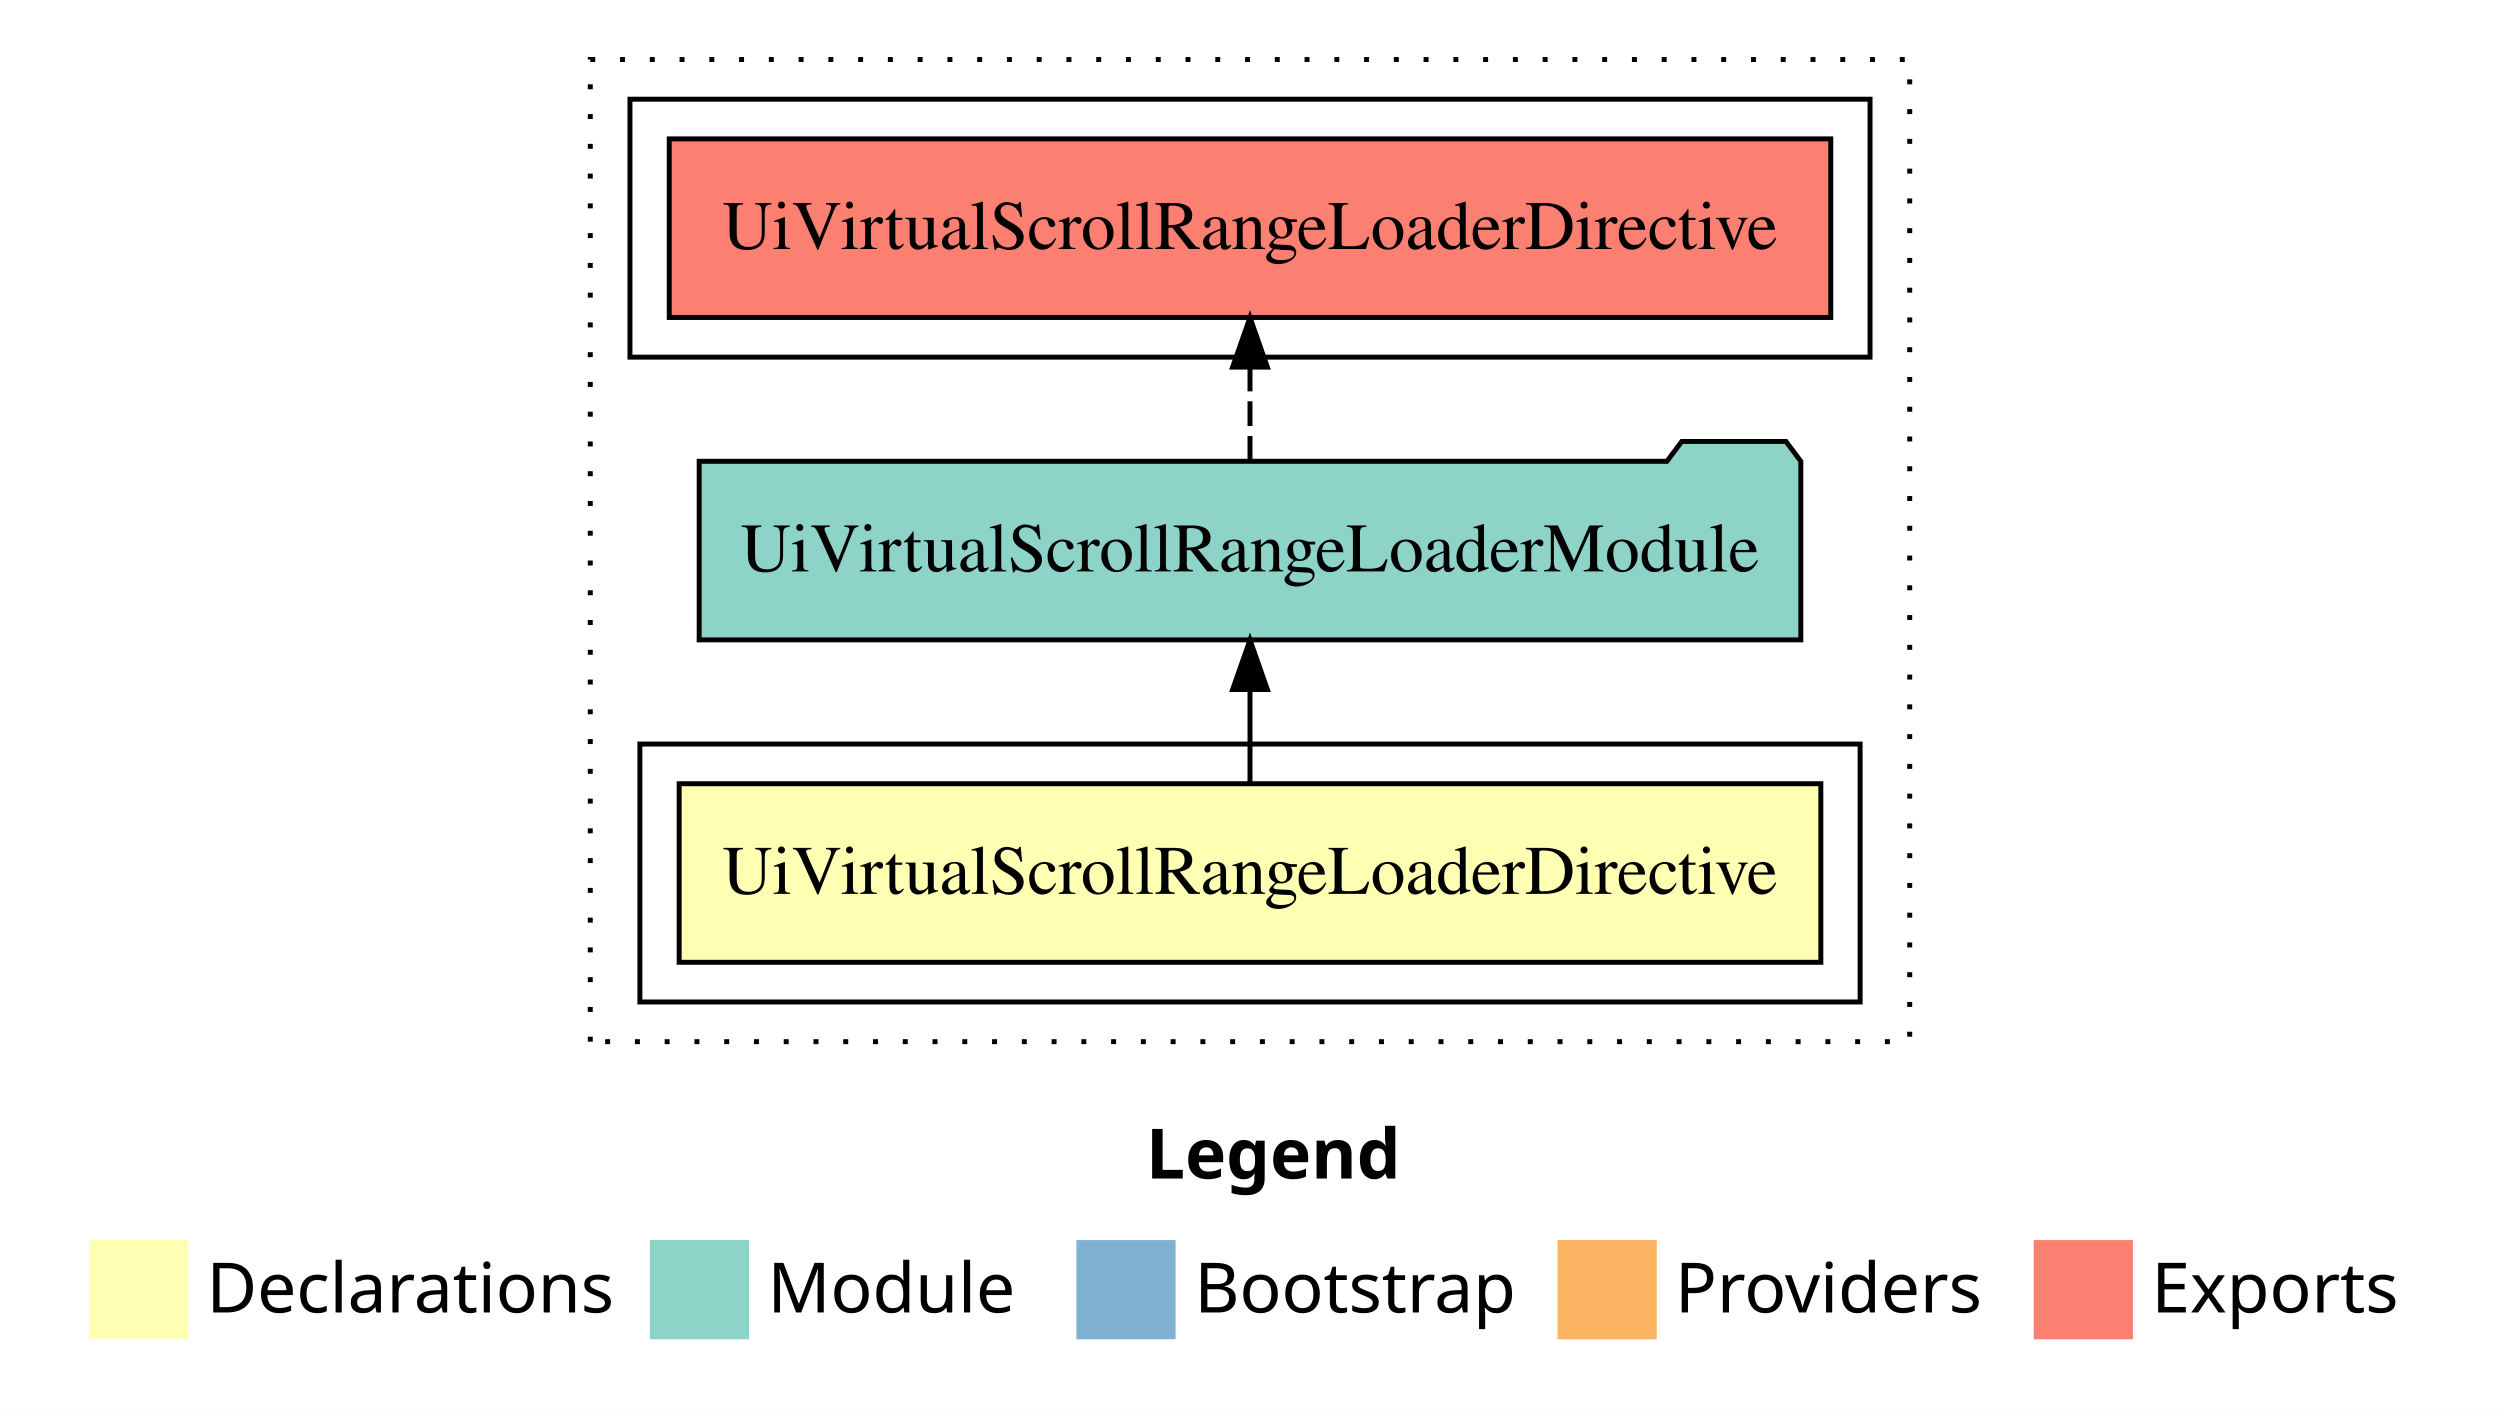
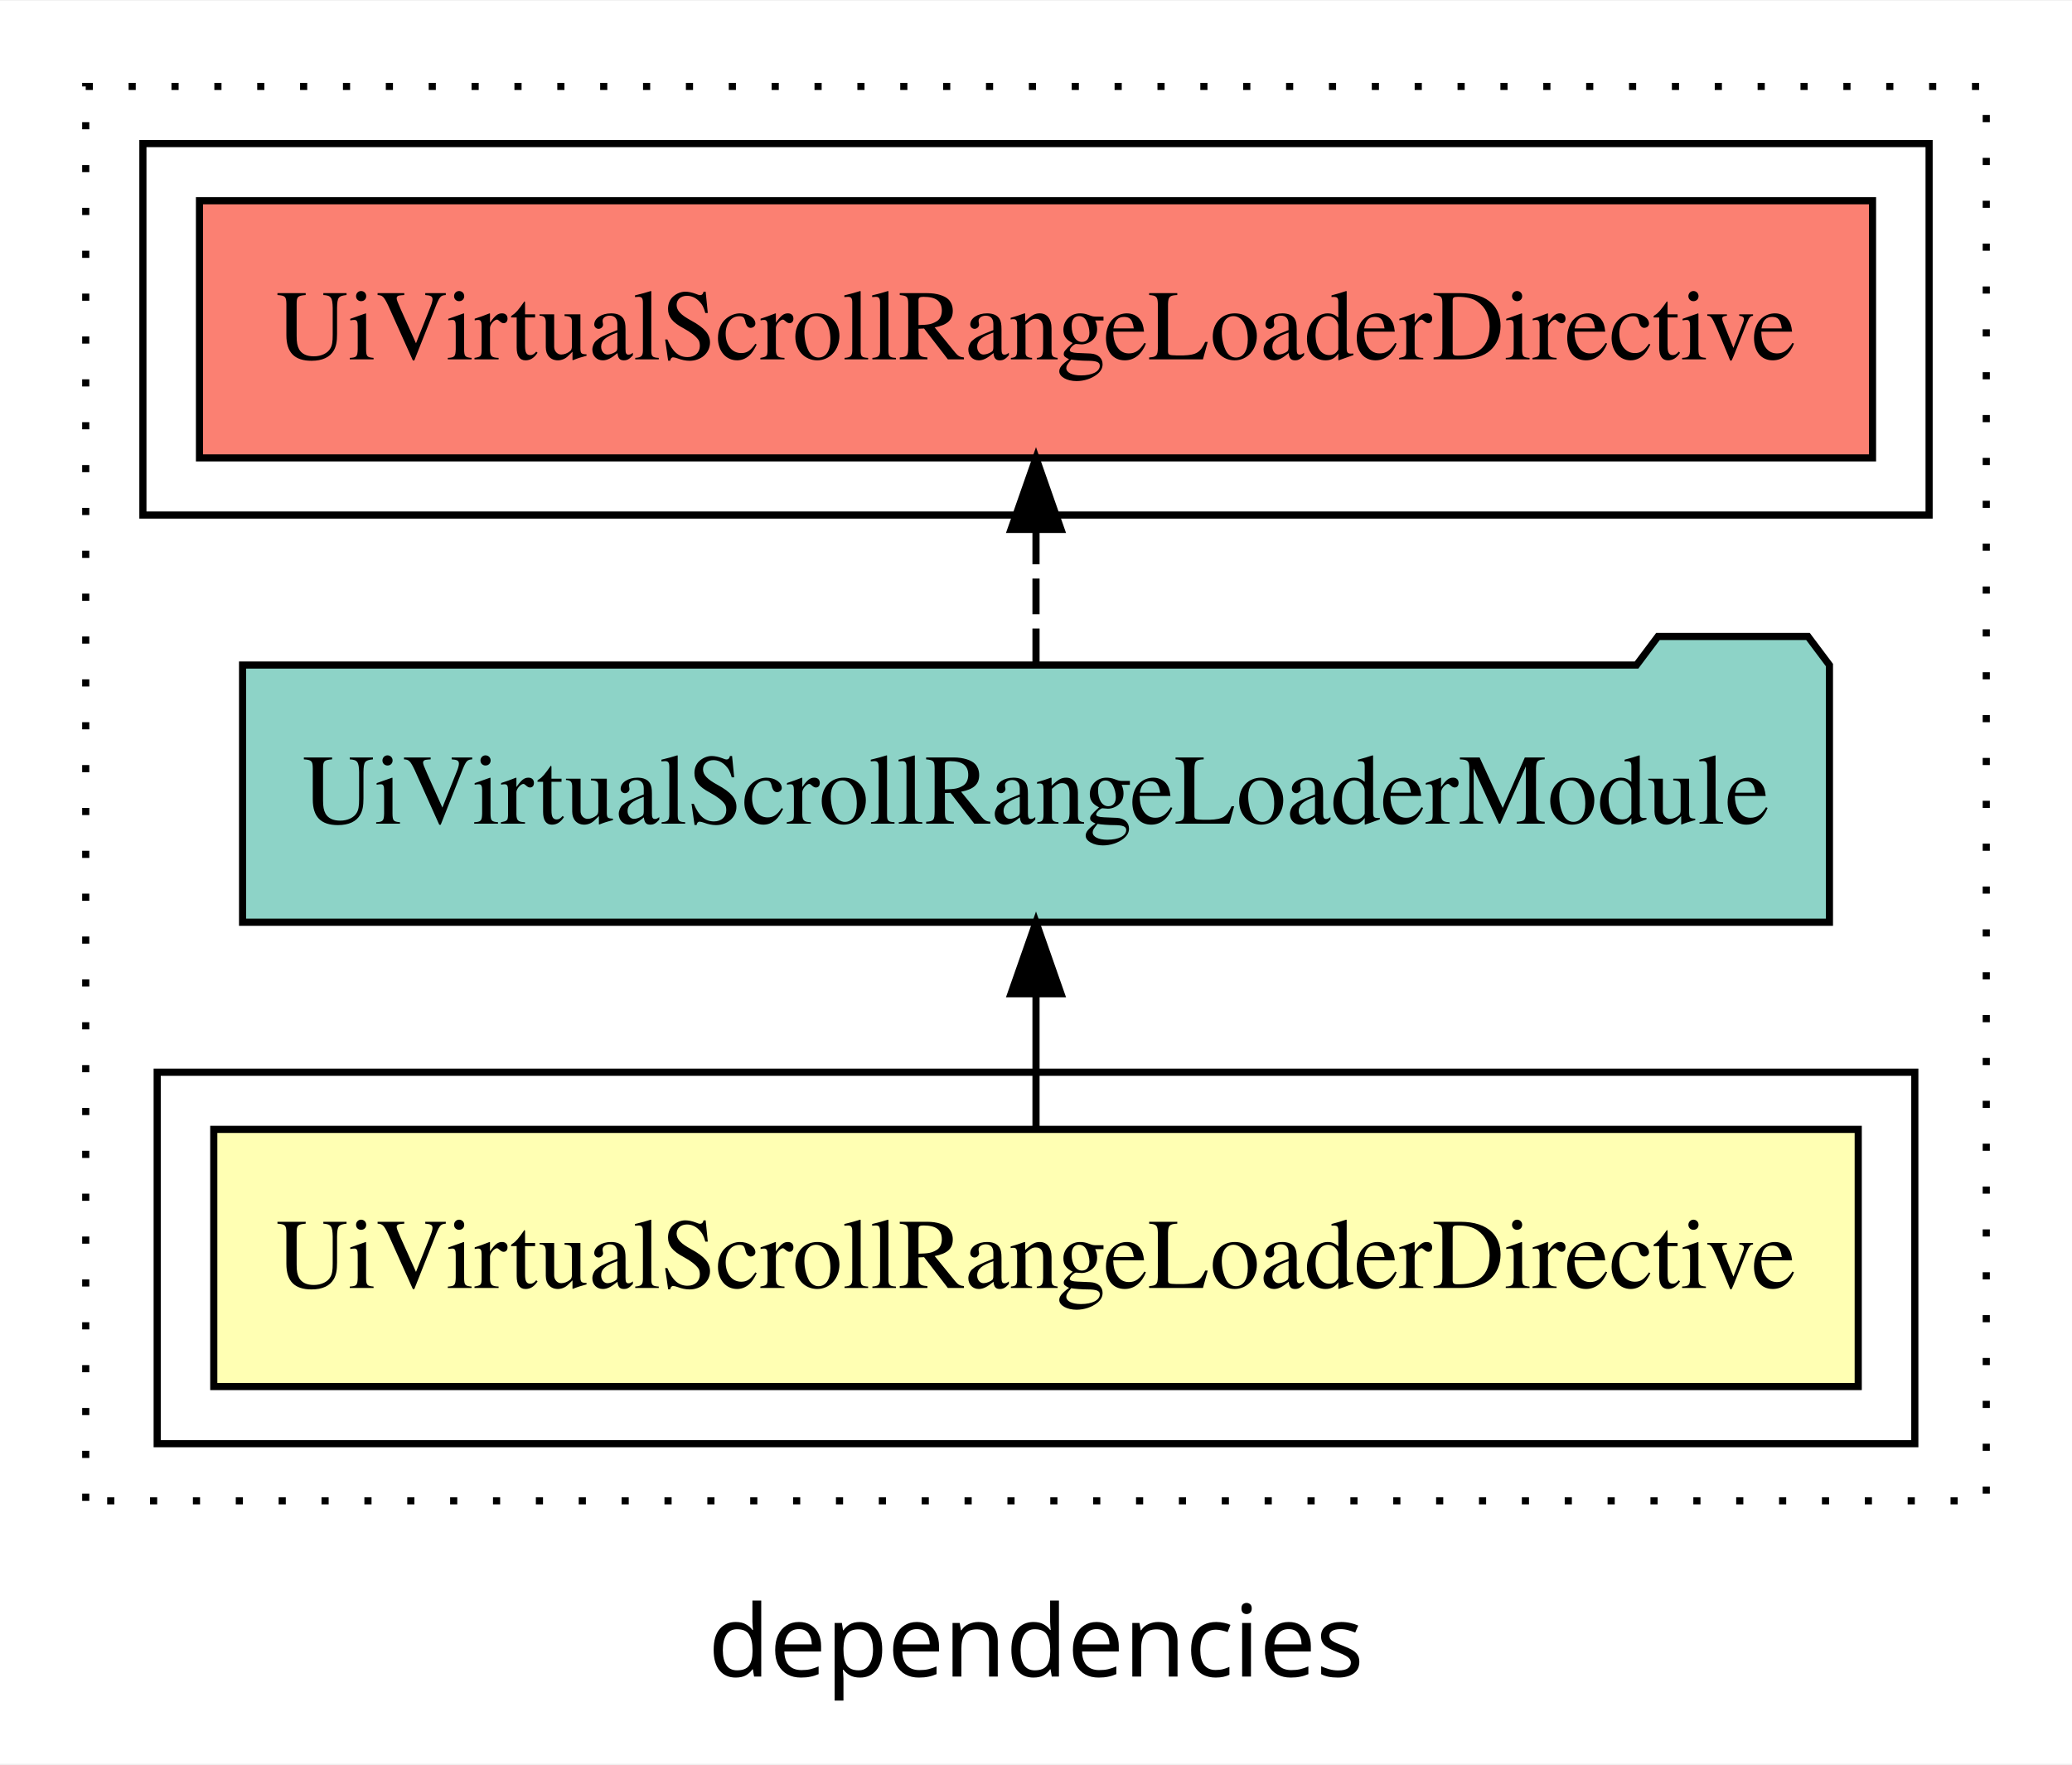
- <svg xmlns="http://www.w3.org/2000/svg" width="504pt" height="284pt" viewBox="0.00 0.00 504.00 284.00">
-   <g id="graph0" class="graph" transform="scale(1 1) rotate(0) translate(4 280)">
-     <polygon fill="#ffffff" stroke="transparent" points="-4,4 -4,-280 500,-280 500,4 -4,4" />
-     <text text-anchor="start" x="227.009" y="-42.4" font-family="sans-serif" font-weight="bold" font-size="14.00" fill="#000000">Legend</text>
-     <polygon fill="#ffffb3" stroke="transparent" points="14,-10 14,-30 34,-30 34,-10 14,-10" />
-     <text text-anchor="start" x="37.629" y="-15.4" font-family="sans-serif" font-size="14.00" fill="#000000">  Declarations</text>
-     <polygon fill="#8dd3c7" stroke="transparent" points="127,-10 127,-30 147,-30 147,-10 127,-10" />
-     <text text-anchor="start" x="150.725" y="-15.4" font-family="sans-serif" font-size="14.00" fill="#000000">  Module</text>
-     <polygon fill="#80b1d3" stroke="transparent" points="213,-10 213,-30 233,-30 233,-10 213,-10" />
-     <text text-anchor="start" x="236.781" y="-15.4" font-family="sans-serif" font-size="14.00" fill="#000000">  Bootstrap</text>
-     <polygon fill="#fdb462" stroke="transparent" points="310,-10 310,-30 330,-30 330,-10 310,-10" />
-     <text text-anchor="start" x="333.673" y="-15.4" font-family="sans-serif" font-size="14.00" fill="#000000">  Providers</text>
-     <polygon fill="#fb8072" stroke="transparent" points="406,-10 406,-30 426,-30 426,-10 406,-10" />
-     <text text-anchor="start" x="429.726" y="-15.4" font-family="sans-serif" font-size="14.00" fill="#000000">  Exports</text>
+ <svg xmlns="http://www.w3.org/2000/svg" width="290pt" height="247pt" viewBox="0.00 0.00 290.00 246.80">
+   <g id="graph0" class="graph" transform="scale(1 1) rotate(0) translate(4 242.8)">
+     <polygon fill="white" stroke="transparent" points="-4,4 -4,-242.8 286,-242.8 286,4 -4,4" />
+     <text text-anchor="middle" x="141" y="-8.2" font-family="sans-serif" font-size="14.00">dependencies</text>
    <g id="clust1" class="cluster">
-       <polygon fill="none" stroke="#000000" stroke-dasharray="1,5" points="115,-70 115,-268 381,-268 381,-70 115,-70" />
+       <polygon fill="none" stroke="black" stroke-dasharray="1,5" points="8,-32.8 8,-230.8 274,-230.8 274,-32.8 8,-32.8" />
+     </g>
+     <g id="clust5" class="cluster">
+       <polygon fill="none" stroke="black" points="16,-170.8 16,-222.8 266,-222.8 266,-170.8 16,-170.8" />
    </g>
    <g id="clust2" class="cluster">
-       <polygon fill="none" stroke="#000000" points="125,-78 125,-130 371,-130 371,-78 125,-78" />
-     </g>
-     <g id="clust5" class="cluster">
-       <polygon fill="none" stroke="#000000" points="123,-208 123,-260 373,-260 373,-208 123,-208" />
+       <polygon fill="none" stroke="black" points="18,-40.8 18,-92.8 264,-92.8 264,-40.8 18,-40.8" />
    </g>
    <g id="node1" class="node">
-       <polygon fill="#ffffb3" stroke="#000000" points="363.081,-122 132.919,-122 132.919,-86 363.081,-86 363.081,-122" />
-       <text text-anchor="middle" x="248" y="-99.8" font-family="Times,serif" font-size="14.00" fill="#000000">UiVirtualScrollRangeLoaderDirective</text>
+       <polygon fill="#ffffb3" stroke="black" points="256.08,-84.8 25.92,-84.8 25.92,-48.8 256.08,-48.8 256.08,-84.8" />
+       <text text-anchor="middle" x="141" y="-62.6" font-family="Times,serif" font-size="14.00">UiVirtualScrollRangeLoaderDirective</text>
    </g>
    <g id="node2" class="node">
-       <polygon fill="#8dd3c7" stroke="#000000" points="359.048,-187 356.048,-191 335.048,-191 332.048,-187 136.952,-187 136.952,-151 359.048,-151 359.048,-187" />
-       <text text-anchor="middle" x="248" y="-164.8" font-family="Times,serif" font-size="14.00" fill="#000000">UiVirtualScrollRangeLoaderModule</text>
+       <polygon fill="#8dd3c7" stroke="black" points="252.05,-149.8 249.05,-153.8 228.05,-153.8 225.05,-149.8 29.95,-149.8 29.95,-113.8 252.05,-113.8 252.05,-149.8" />
+       <text text-anchor="middle" x="141" y="-127.6" font-family="Times,serif" font-size="14.00">UiVirtualScrollRangeLoaderModule</text>
    </g>
    <g id="edge1" class="edge">
-       <path fill="none" stroke="#000000" d="M248,-122.106C248,-122.106 248,-140.991 248,-140.991" />
-       <polygon fill="#000000" stroke="#000000" points="244.5,-140.991 248,-150.991 251.5,-140.991 244.5,-140.991" />
+       <path fill="none" stroke="black" d="M141,-84.91C141,-84.91 141,-103.79 141,-103.79" />
+       <polygon fill="black" stroke="black" points="137.5,-103.79 141,-113.79 144.5,-103.79 137.5,-103.79" />
    </g>
    <g id="node3" class="node">
-       <polygon fill="#fb8072" stroke="#000000" points="365.081,-252 130.919,-252 130.919,-216 365.081,-216 365.081,-252" />
-       <text text-anchor="middle" x="248" y="-229.8" font-family="Times,serif" font-size="14.00" fill="#000000">UiVirtualScrollRangeLoaderDirective </text>
+       <polygon fill="#fb8072" stroke="black" points="258.08,-214.8 23.92,-214.8 23.92,-178.8 258.08,-178.8 258.08,-214.8" />
+       <text text-anchor="middle" x="141" y="-192.6" font-family="Times,serif" font-size="14.00">UiVirtualScrollRangeLoaderDirective </text>
    </g>
    <g id="edge2" class="edge">
-       <path fill="none" stroke="#000000" stroke-dasharray="5,2" d="M248,-187.106C248,-187.106 248,-205.991 248,-205.991" />
-       <polygon fill="#000000" stroke="#000000" points="244.5,-205.991 248,-215.991 251.5,-205.991 244.5,-205.991" />
+       <path fill="none" stroke="black" stroke-dasharray="5,2" d="M141,-149.91C141,-149.91 141,-168.79 141,-168.79" />
+       <polygon fill="black" stroke="black" points="137.5,-168.79 141,-178.79 144.5,-168.79 137.5,-168.79" />
    </g>
  </g>
</svg>
